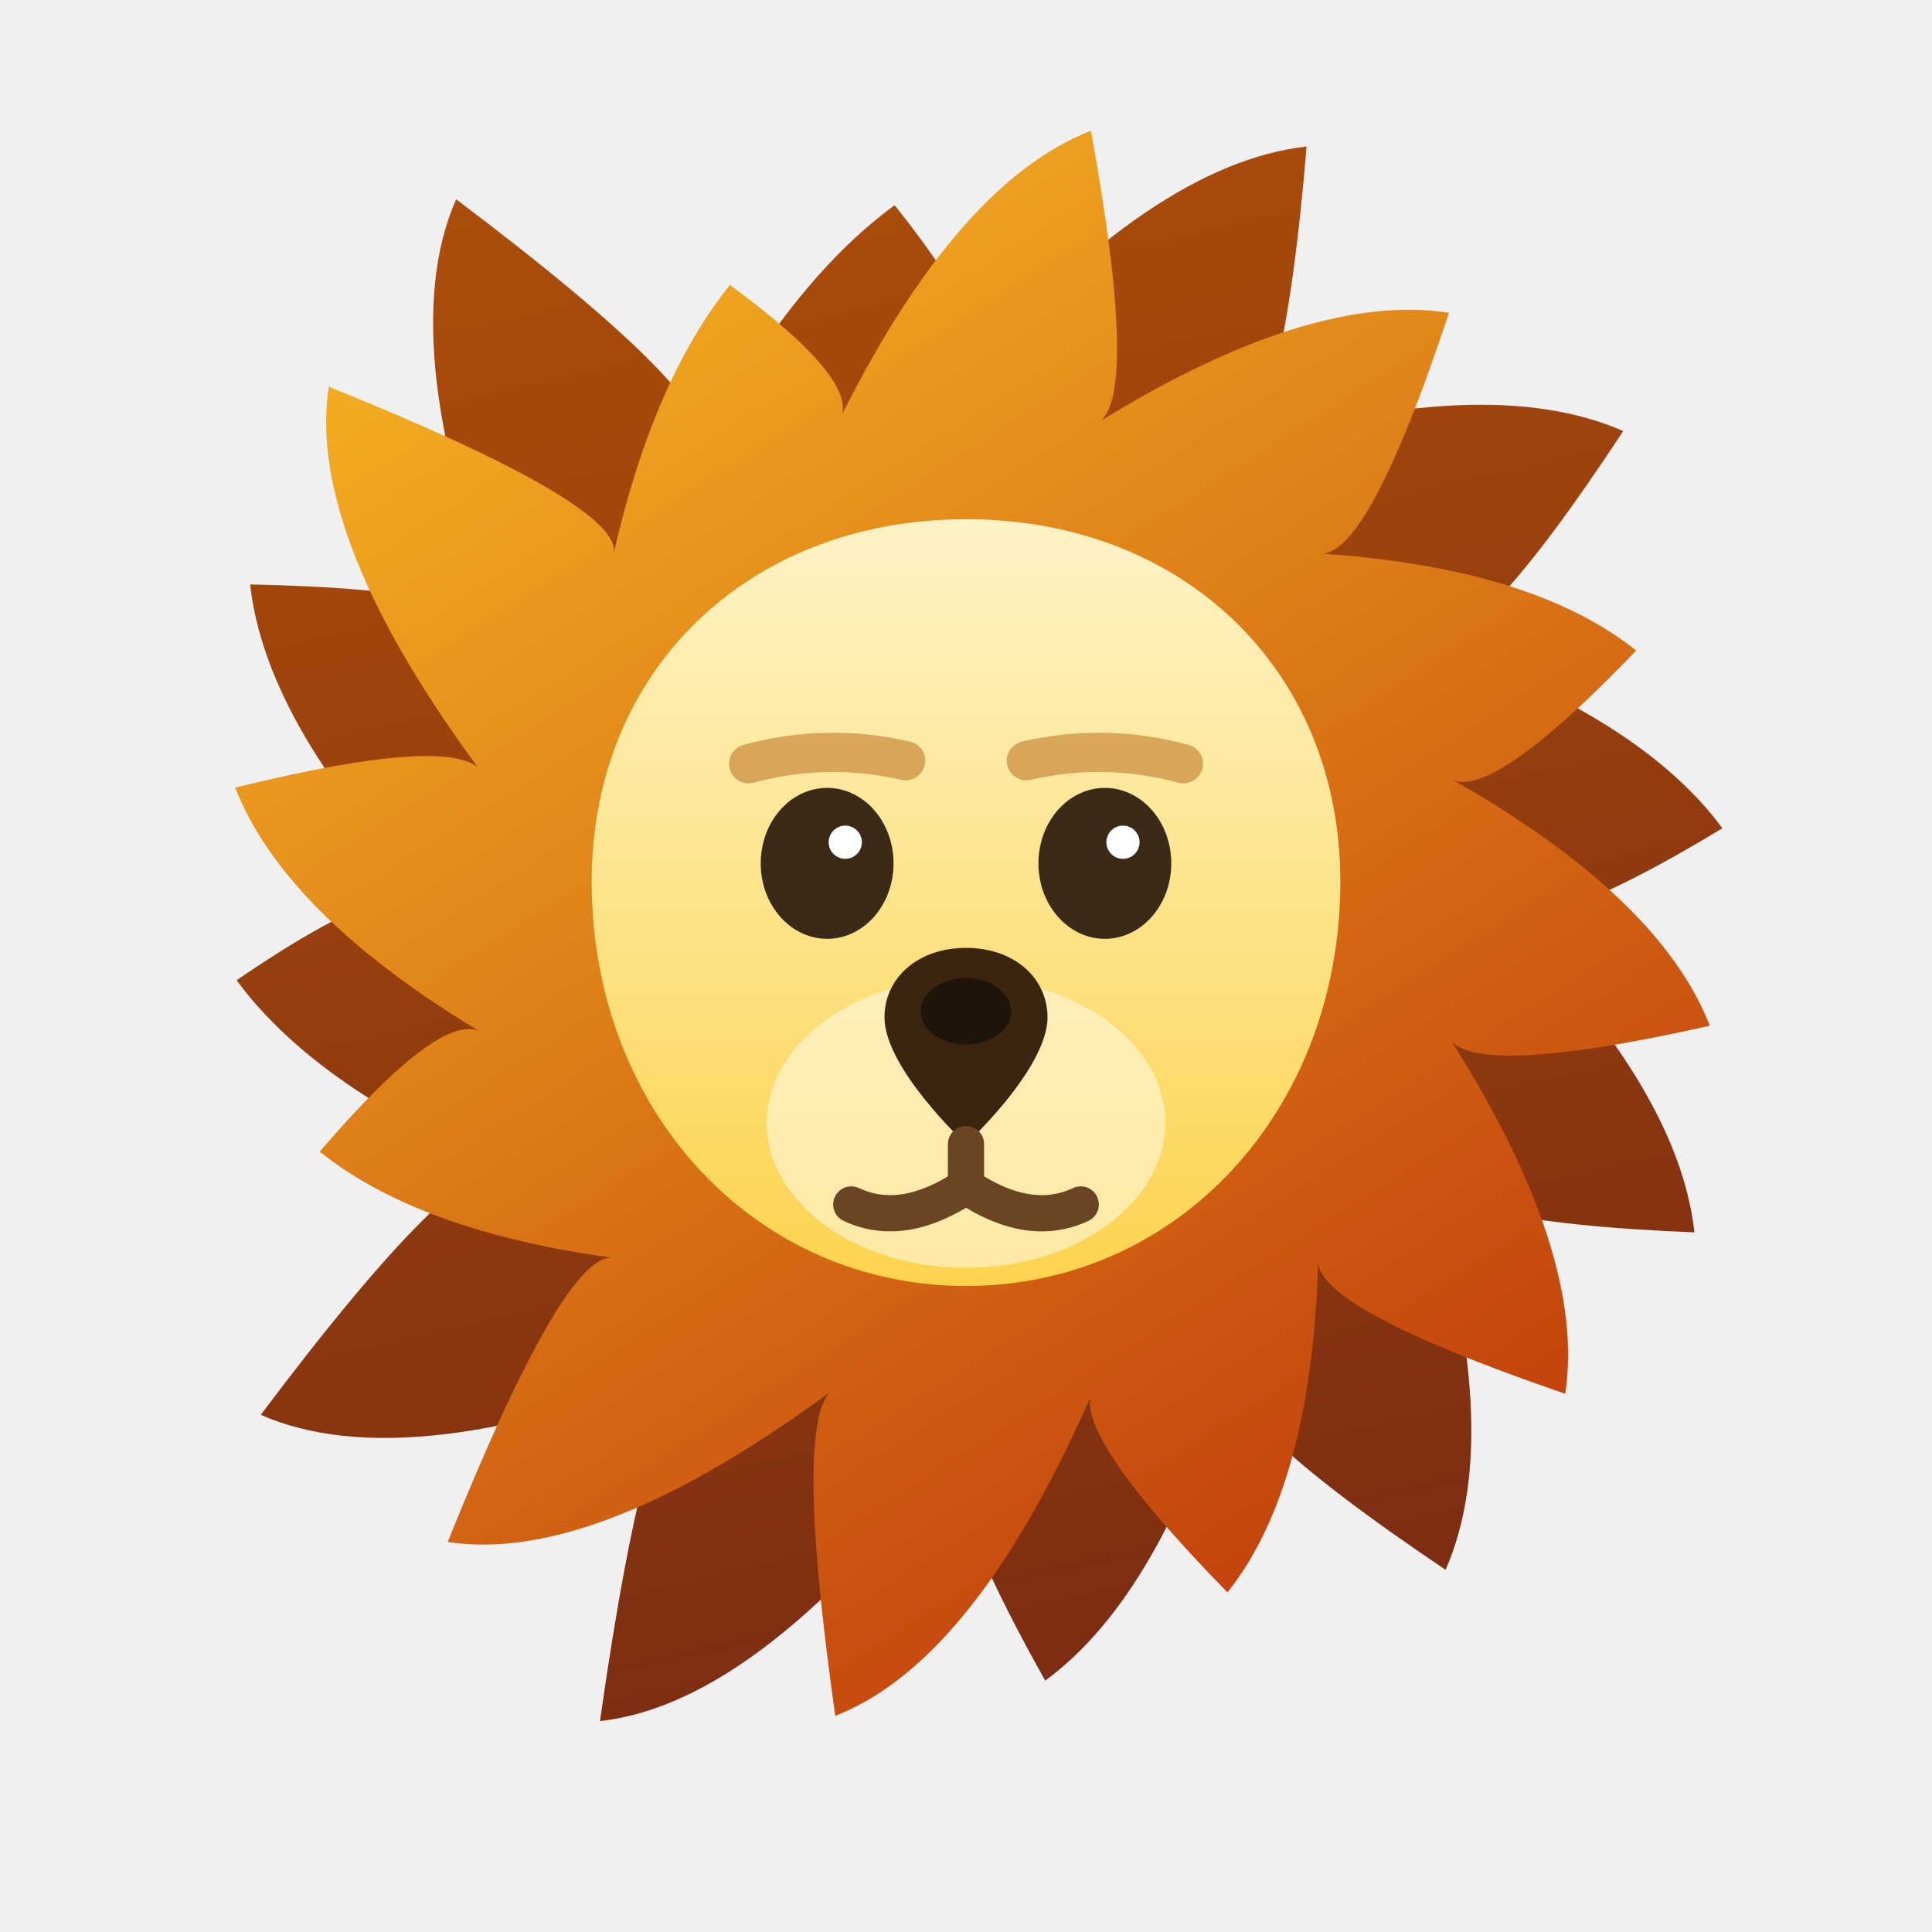
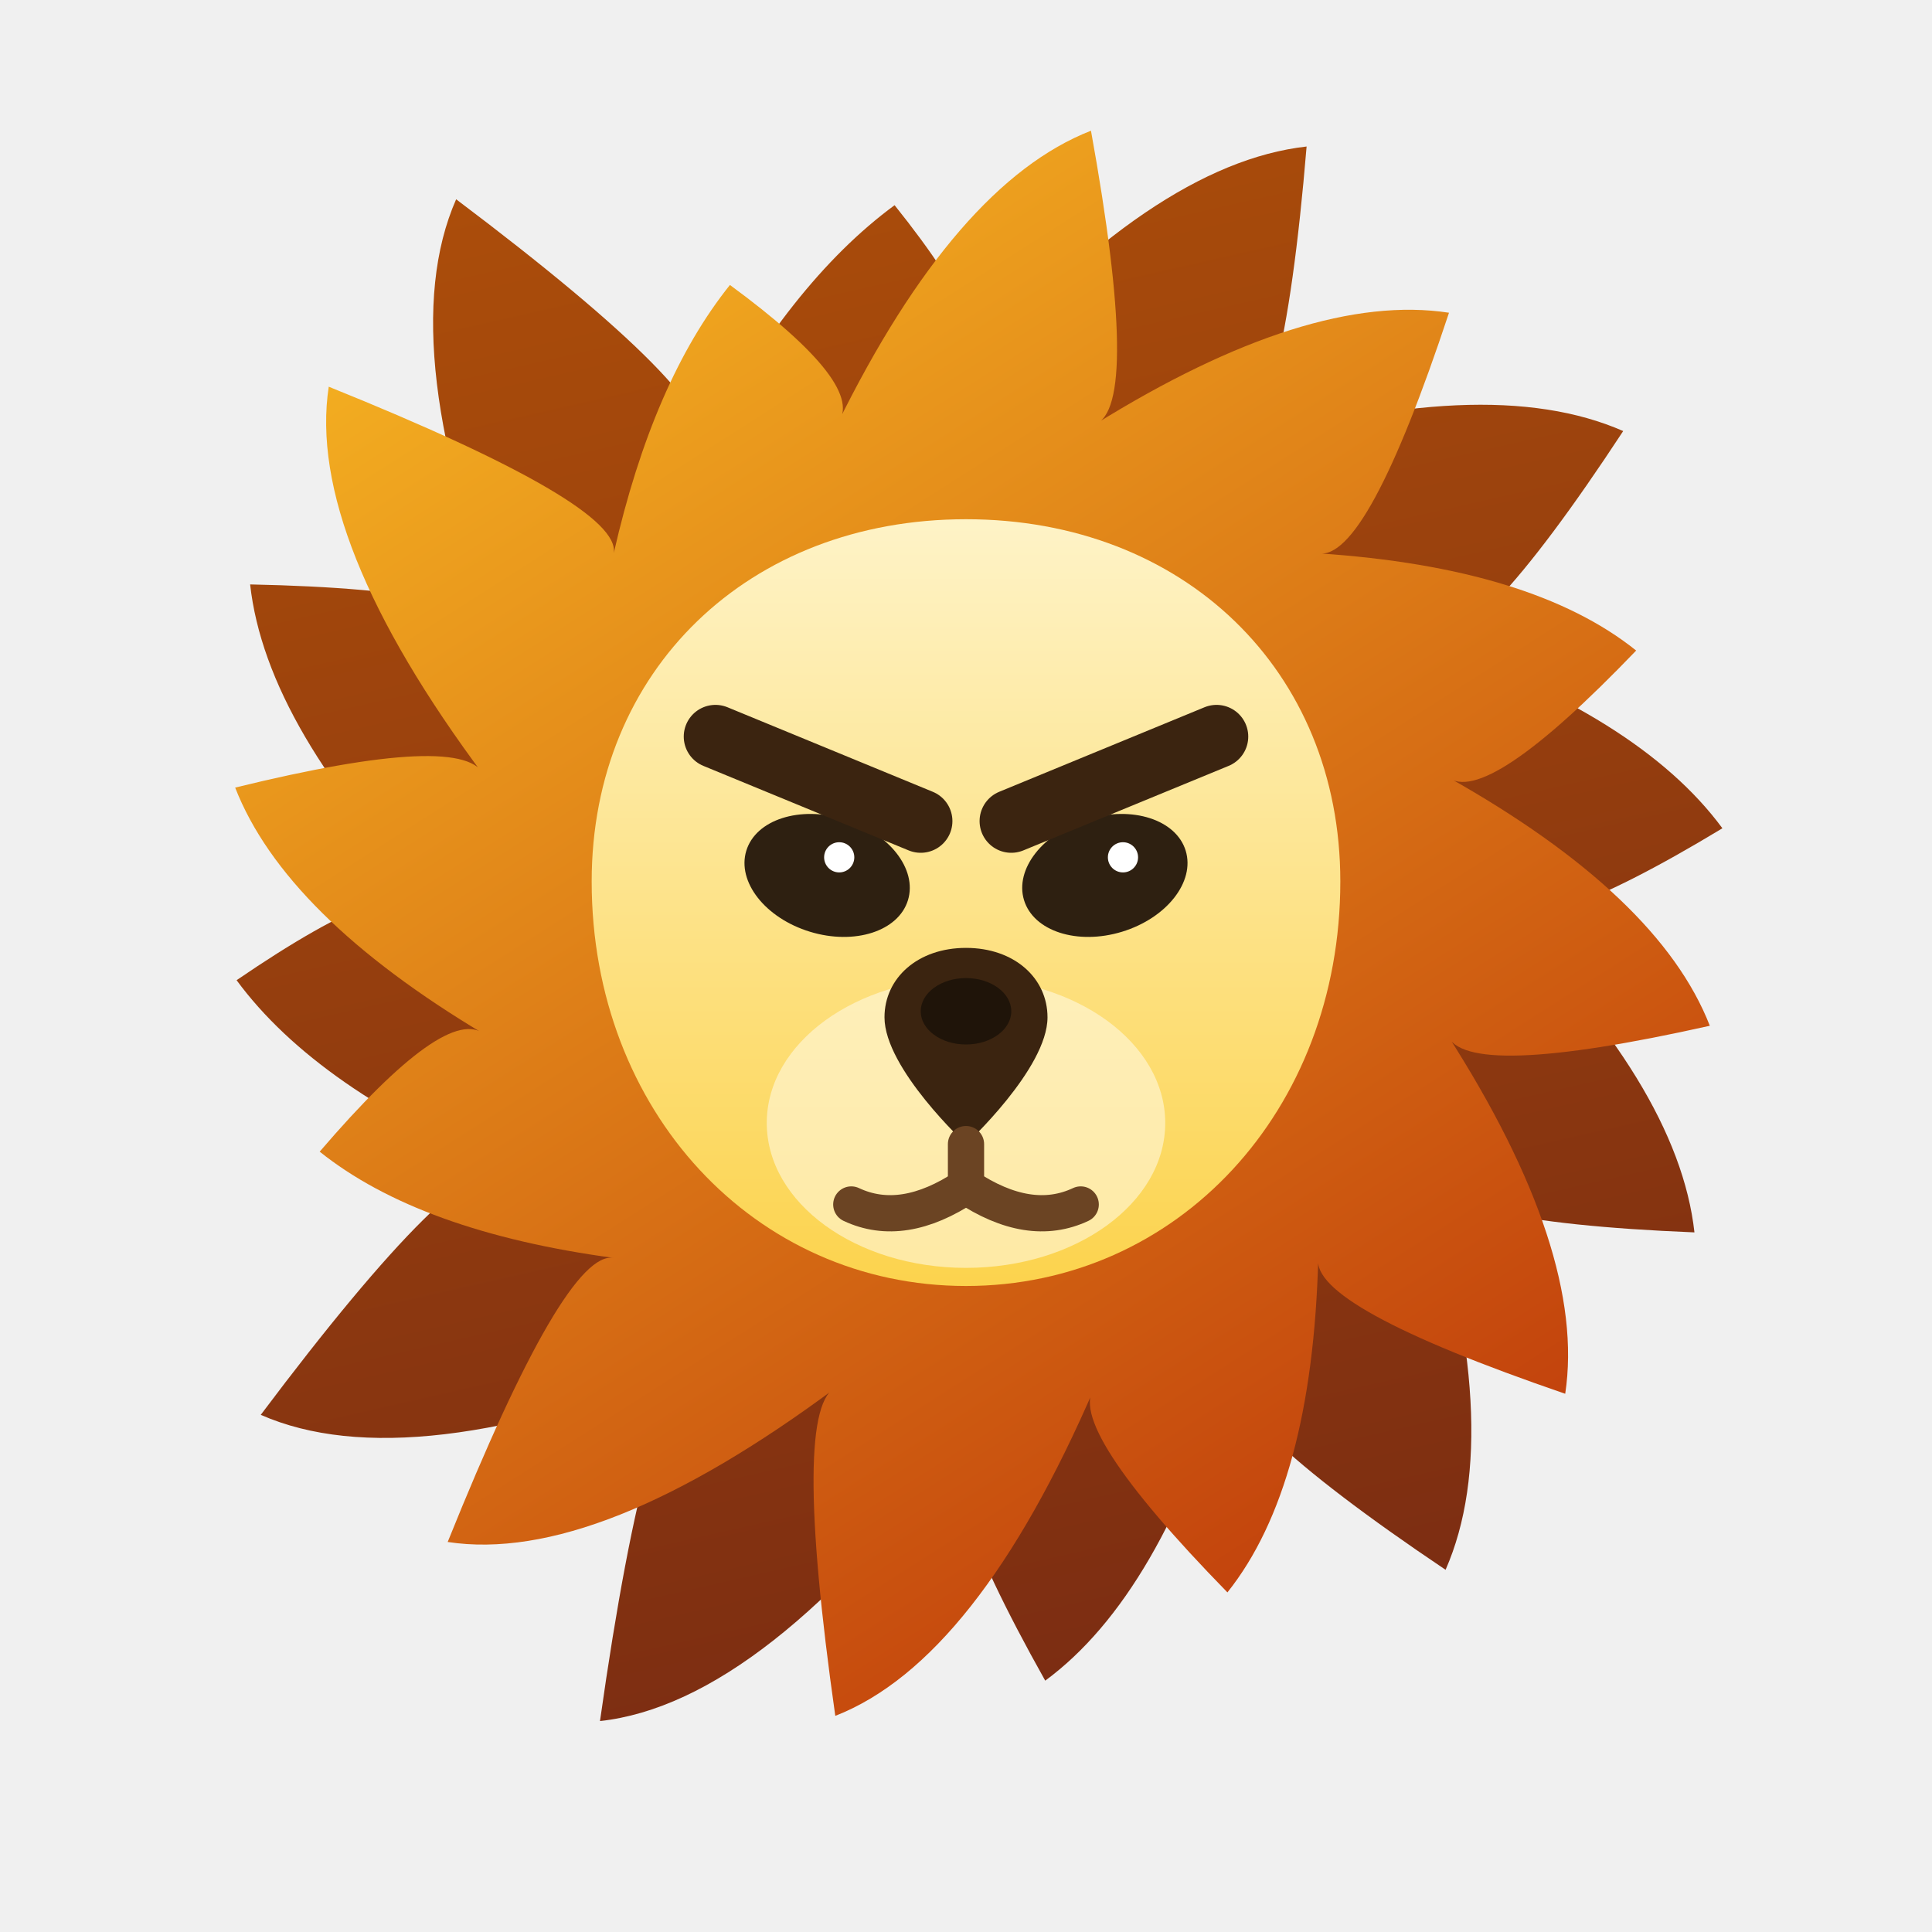
<svg xmlns="http://www.w3.org/2000/svg" viewBox="0 0 64 64" role="img" aria-label="LeadLion">
  <defs>
    <linearGradient id="mane" x1="0" y1="0" x2="0.6" y2="1">
      <stop offset="0" stop-color="#fbbf24" />
      <stop offset="1" stop-color="#c2410c" />
    </linearGradient>
    <linearGradient id="maneBack" x1="0" y1="0" x2="0.5" y2="1">
      <stop offset="0" stop-color="#b45309" />
      <stop offset="1" stop-color="#7c2d12" />
    </linearGradient>
    <linearGradient id="face" x1="0" y1="0" x2="0" y2="1">
      <stop offset="0" stop-color="#fef3c7" />
      <stop offset="1" stop-color="#fcd34d" />
    </linearGradient>
  </defs>
  <g transform="rotate(15.0 32 30)">
    <path d="M27.47,13.11 Q31.64,4.65 36.39,2.79 Q38.15,12.51 36.53,13.11 Q44.05,8.43 48.96,9.18 Q46.07,17.93 44.37,17.63 Q51.90,18.13 55.54,21.04 Q50.22,26.58 48.89,25.47 Q56.33,29.65 58.11,34.21 Q49.49,36.15 48.89,34.53 Q53.80,42.17 53.04,47.14 Q44.07,44.07 44.37,42.37 Q44.16,50.39 41.18,54.12 Q35.42,48.22 36.53,46.89 Q32.39,57.24 27.28,59.23 Q25.85,47.49 27.47,46.89 Q19.07,53.15 13.80,52.34 Q17.93,42.07 19.63,42.37 Q12.81,41.45 9.30,38.64 Q13.78,33.42 15.11,34.53 Q8.09,30.34 6.34,25.86 Q14.51,23.85 15.11,25.47 Q8.82,17.05 9.63,11.77 Q19.93,15.93 19.63,17.63 Q21.01,11.57 23.71,8.20 Q28.58,11.78 27.47,13.11 Z" fill="url(#maneBack)" />
  </g>
  <path d="M27.73,14.06 Q31.66,6.08 36.14,4.33 Q37.80,13.50 36.27,14.06 Q43.37,9.65 48.00,10.36 Q45.27,18.61 43.67,18.33 Q50.77,18.80 54.20,21.55 Q49.19,26.77 47.94,25.73 Q54.96,29.67 56.64,33.98 Q48.50,35.80 47.94,34.27 Q52.56,41.48 51.85,46.17 Q43.39,43.27 43.67,41.67 Q43.47,49.23 40.66,52.75 Q35.23,47.19 36.27,45.94 Q32.36,55.01 27.67,56.84 Q26.20,46.50 27.73,45.94 Q19.80,51.84 14.83,51.08 Q18.73,41.39 20.33,41.67 Q13.90,40.80 10.59,38.15 Q14.81,33.23 16.06,34.27 Q9.44,30.32 7.79,26.09 Q15.50,24.20 16.06,25.73 Q10.13,17.79 10.89,12.81 Q20.61,16.73 20.33,18.33 Q21.63,12.62 24.18,9.44 Q28.77,12.81 27.73,14.06 Z" fill="url(#mane)" />
  <path d="M32 17.2            C39.2 17.2 44.4 22.2 44.4 29.2            C44.4 36.8 39 42.6 32 42.6            C25 42.6 19.6 36.8 19.6 29.2            C19.6 22.2 24.8 17.2 32 17.2 Z" fill="url(#face)" />
  <ellipse cx="32" cy="37.2" rx="6.6" ry="4.8" fill="#fffbeb" opacity="0.55" />
-   <g fill="#3b2a17">
-     <ellipse cx="27.4" cy="28.6" rx="2.2" ry="2.5" />
-     <ellipse cx="36.6" cy="28.6" rx="2.2" ry="2.5" />
+   <g fill="#2e2011">
+     <ellipse cx="27.4" cy="29.0" rx="2.8" ry="1.95" transform="rotate(17 27.4 29.0)" />
+     <ellipse cx="36.6" cy="29.0" rx="2.8" ry="1.95" transform="rotate(-17 36.6 29.0)" />
  </g>
-   <circle cx="28.0" cy="27.9" r="0.55" fill="#fff" />
-   <circle cx="37.2" cy="27.9" r="0.55" fill="#fff" />
-   <path d="M24.8 25.3 Q27.4 24.6 30 25.2" stroke="#c98a3c" stroke-width="1.3" fill="none" stroke-linecap="round" opacity="0.7" />
-   <path d="M39.2 25.3 Q36.6 24.6 34 25.2" stroke="#c98a3c" stroke-width="1.3" fill="none" stroke-linecap="round" opacity="0.7" />
+   <circle cx="27.8" cy="28.4" r="0.5" fill="#fff" />
+   <circle cx="37.2" cy="28.4" r="0.5" fill="#fff" />
+   <path d="M23.7 24.4 L30.5 27.2" stroke="#3b2410" stroke-width="2.1" fill="none" stroke-linecap="round" />
+   <path d="M40.3 24.4 L33.5 27.2" stroke="#3b2410" stroke-width="2.1" fill="none" stroke-linecap="round" />
  <path d="M32 31.4 C30.4 31.4 29.3 32.4 29.3 33.7 C29.3 35.4 32 37.9 32 37.9 C32 37.9 34.7 35.4 34.7 33.7 C34.7 32.4 33.6 31.4 32 31.4 Z" fill="#3b2410" />
  <ellipse cx="32" cy="33.5" rx="1.5" ry="1.1" fill="#1f1409" />
  <path d="M32 37.9 L32 39.3" stroke="#6b4423" stroke-width="1.2" fill="none" stroke-linecap="round" />
  <path d="M32 39.3 Q29.9 40.7 28.2 39.9" stroke="#6b4423" stroke-width="1.2" fill="none" stroke-linecap="round" />
  <path d="M32 39.3 Q34.1 40.7 35.8 39.9" stroke="#6b4423" stroke-width="1.2" fill="none" stroke-linecap="round" />
</svg>
